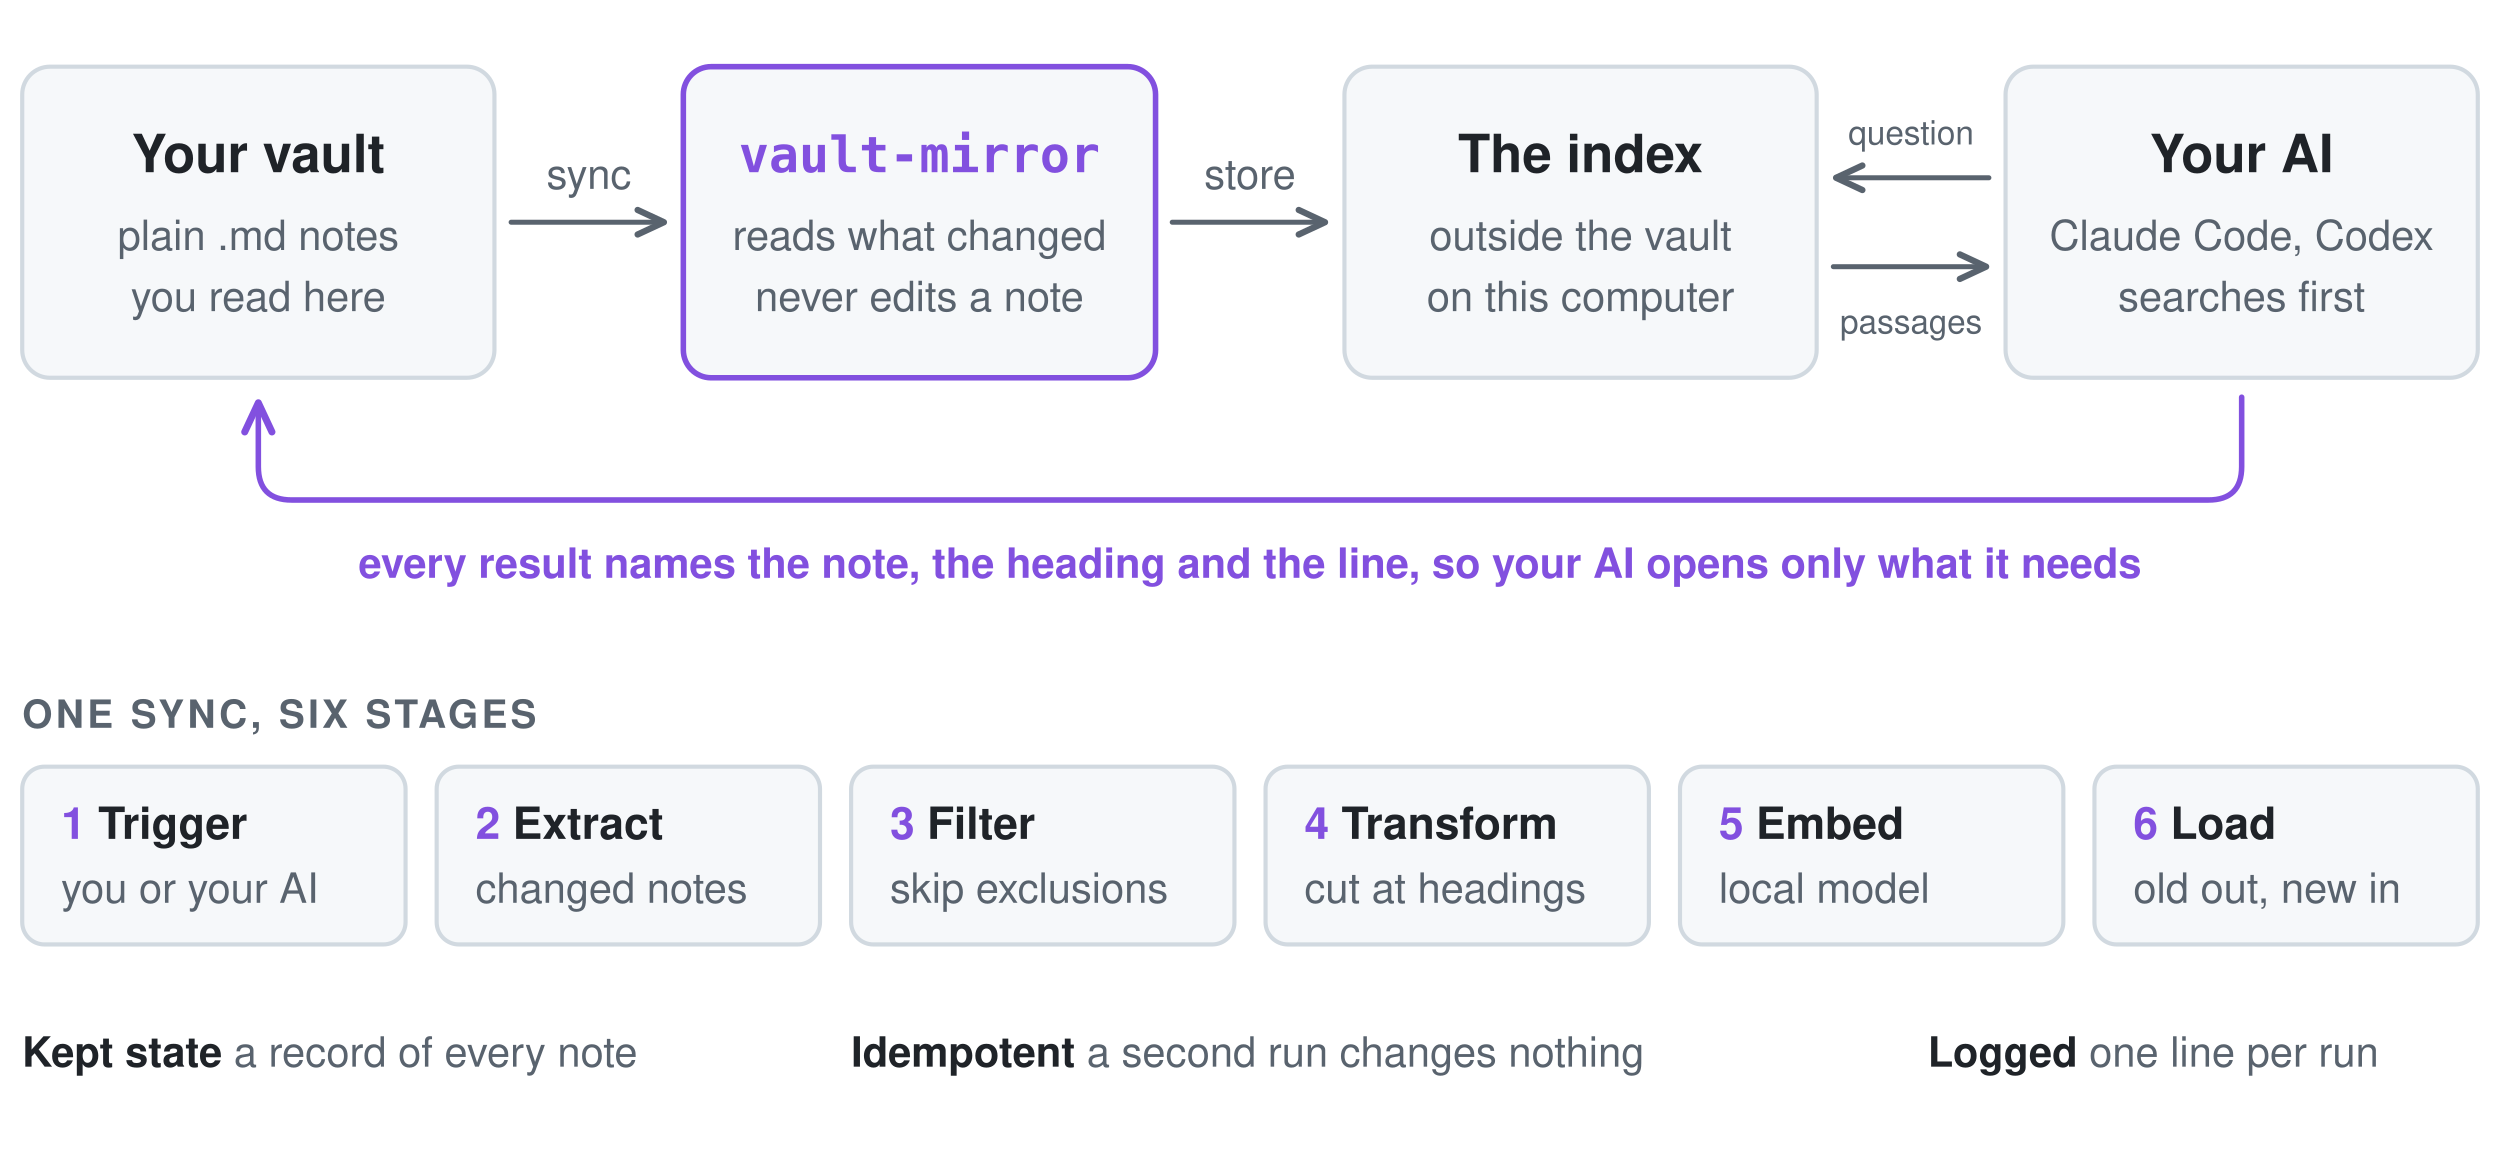
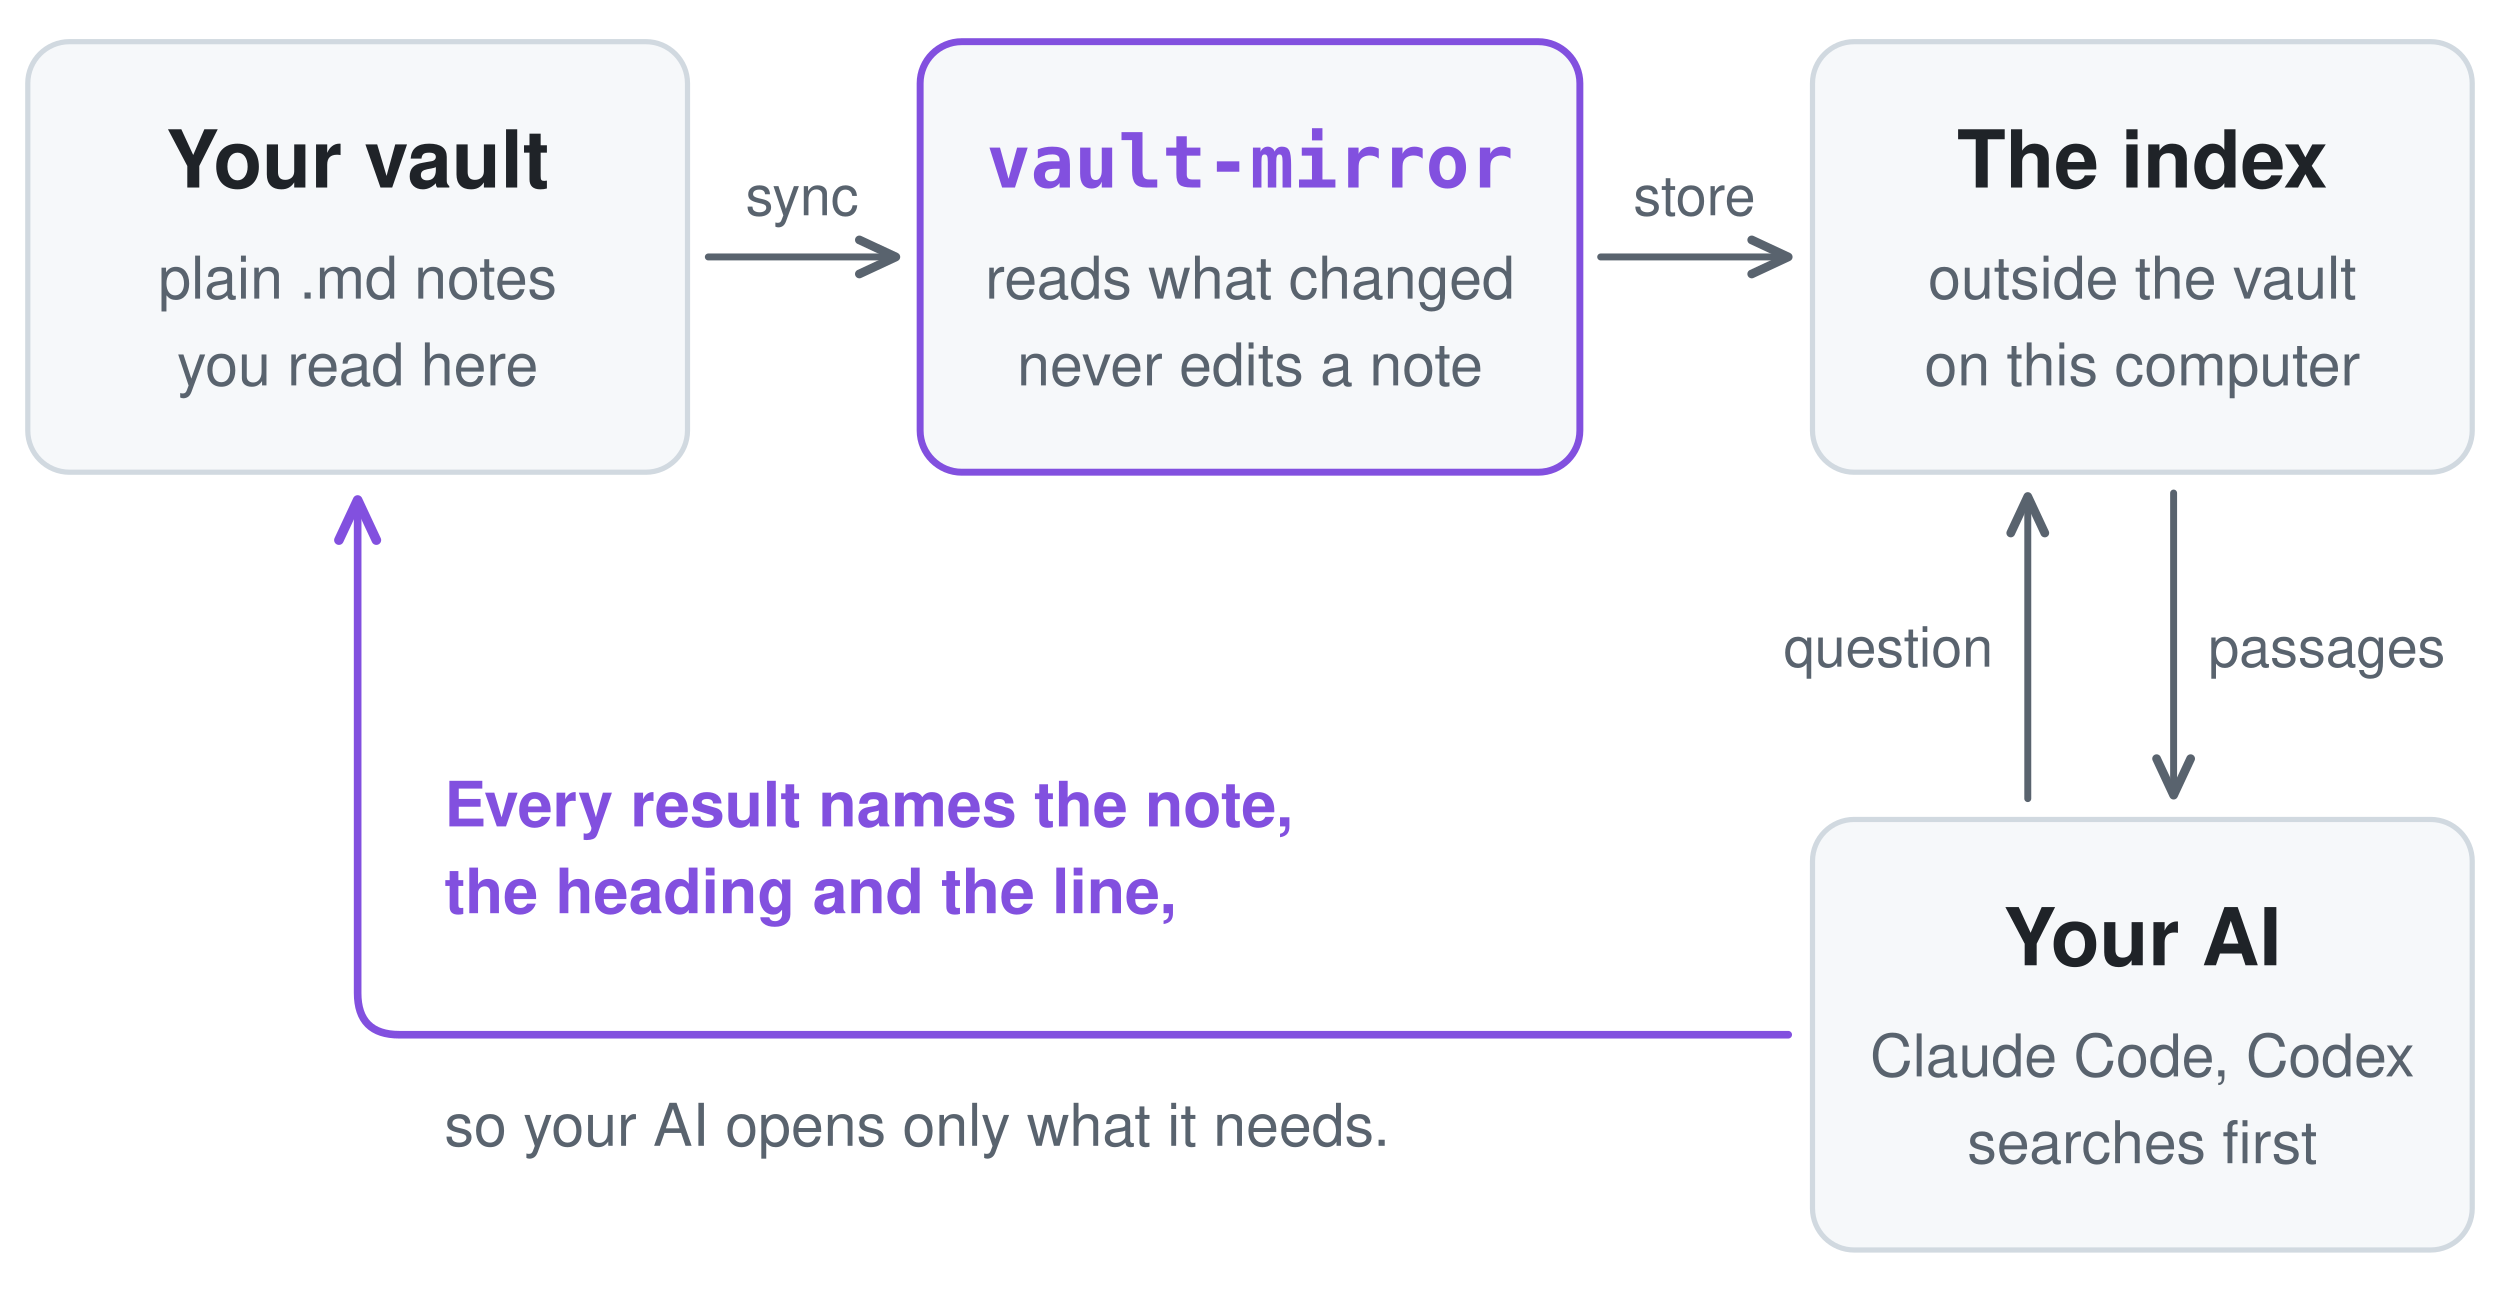
- <svg xmlns="http://www.w3.org/2000/svg" viewBox="0 0 900 418" role="img" aria-labelledby="t d" font-family="ui-sans-serif, -apple-system, 'Segoe UI', Helvetica, Arial, sans-serif">
+ <svg xmlns="http://www.w3.org/2000/svg" viewBox="0 0 720 372" role="img" aria-labelledby="t d" font-family="ui-sans-serif, -apple-system, 'Segoe UI', Helvetica, Arial, sans-serif">
  <defs>
    <marker id="a" viewBox="0 0 10 10" refX="8.5" refY="5" markerWidth="7" markerHeight="7" orient="auto-start-reverse">
      <path d="M1 1.5 8.5 5 1 8.5" fill="none" stroke="#59636e" stroke-width="1.8" stroke-linecap="round" stroke-linejoin="round" />
    </marker>
    <marker id="b" viewBox="0 0 10 10" refX="8.5" refY="5" markerWidth="7" markerHeight="7" orient="auto-start-reverse">
      <path d="M1 1.5 8.5 5 1 8.5" fill="none" stroke="#8250df" stroke-width="1.8" stroke-linecap="round" stroke-linejoin="round" />
    </marker>
  </defs>
-   <g stroke-width="1.5">
-     <rect x="8" y="24" width="170" height="112" rx="10" fill="#f6f8fa" stroke="#d1d9e0" />
-     <rect x="246" y="24" width="170" height="112" rx="10" fill="#f6f8fa" stroke="#8250df" stroke-width="2" />
-     <rect x="484" y="24" width="170" height="112" rx="10" fill="#f6f8fa" stroke="#d1d9e0" />
-     <rect x="722" y="24" width="170" height="112" rx="10" fill="#f6f8fa" stroke="#d1d9e0" />
+   <g stroke-width="1.5" fill="#f6f8fa">
+     <rect x="8" y="12" width="190" height="124" rx="12" stroke="#d1d9e0" />
+     <rect x="265" y="12" width="190" height="124" rx="12" stroke="#8250df" stroke-width="2" />
+     <rect x="522" y="12" width="190" height="124" rx="12" stroke="#d1d9e0" />
+     <rect x="522" y="236" width="190" height="124" rx="12" stroke="#d1d9e0" />
  </g>
-   <g text-anchor="middle" fill="#1f2328" font-size="19" font-weight="600">
-     <text x="93" y="62">Your vault</text>
-     <text x="331" y="62" fill="#8250df" font-family="ui-monospace, SFMono-Regular, Menlo, Consolas, monospace" font-size="18">vault-mirror</text>
-     <text x="569" y="62">The index</text>
-     <text x="807" y="62">Your AI</text>
+   <g text-anchor="middle" fill="#1f2328" font-size="23" font-weight="700">
+     <text x="103" y="54">Your vault</text>
+     <text x="360" y="54" fill="#8250df" font-family="ui-monospace, SFMono-Regular, Menlo, Consolas, monospace" font-size="21">vault-mirror</text>
+     <text x="617" y="54">The index</text>
+     <text x="617" y="278">Your AI</text>
  </g>
-   <g text-anchor="middle" fill="#59636e" font-size="15">
-     <text x="93" y="90">plain .md notes</text>
-     <text x="93" y="112">you read here</text>
-     <text x="331" y="90">reads what changed</text>
-     <text x="331" y="112">never edits a note</text>
-     <text x="569" y="90">outside the vault</text>
-     <text x="569" y="112">on this computer</text>
-     <text x="807" y="90">Claude Code, Codex</text>
-     <text x="807" y="112">searches first</text>
+   <g text-anchor="middle" fill="#59636e" font-size="17">
+     <text x="103" y="86">plain .md notes</text>
+     <text x="103" y="111">you read here</text>
+     <text x="360" y="86">reads what changed</text>
+     <text x="360" y="111">never edits a note</text>
+     <text x="617" y="86">outside the vault</text>
+     <text x="617" y="111">on this computer</text>
+     <text x="617" y="310">Claude Code, Codex</text>
+     <text x="617" y="335">searches first</text>
  </g>
-   <g fill="none" stroke="#59636e" stroke-width="1.8" stroke-linecap="round">
-     <path d="M184 80H239" marker-end="url(#a)" />
-     <path d="M422 80H477" marker-end="url(#a)" />
-     <path d="M716 64H661" marker-end="url(#a)" />
-     <path d="M660 96H715" marker-end="url(#a)" />
+   <g fill="none" stroke="#59636e" stroke-width="2" stroke-linecap="round">
+     <path d="M204 74H258" marker-end="url(#a)" />
+     <path d="M461 74H515" marker-end="url(#a)" />
+     <path d="M584 230V143" marker-end="url(#a)" />
+     <path d="M626 142V229" marker-end="url(#a)" />
  </g>
-   <g text-anchor="middle" fill="#59636e" font-size="15">
-     <text x="212" y="68">sync</text>
-     <text x="450" y="68">store</text>
-     <text x="688" y="52" font-size="12">question</text>
-     <text x="688" y="120" font-size="12">passages</text>
+   <g fill="#59636e" font-size="16">
+     <text x="231" y="62" text-anchor="middle">sync</text>
+     <text x="488" y="62" text-anchor="middle">store</text>
+     <text x="574" y="192" text-anchor="end">question</text>
+     <text x="636" y="192">passages</text>
  </g>
-   <path d="M807 143V168Q807 180 795 180H105Q93 180 93 168V145" fill="none" stroke="#8250df" stroke-width="2" stroke-linecap="round" marker-end="url(#b)" />
-   <text x="450" y="208" text-anchor="middle" fill="#8250df" font-size="15" font-weight="600">every result names the note, the heading and the line, so your AI opens only what it needs</text>
-   <text x="8" y="262" fill="#59636e" font-size="14" font-weight="600" letter-spacing="1.2">ONE SYNC, SIX STAGES</text>
-   <g fill="#f6f8fa" stroke="#d1d9e0" stroke-width="1.5">
-     <rect x="8" y="276" width="138" height="64" rx="8" />
-     <rect x="157.2" y="276" width="138" height="64" rx="8" />
-     <rect x="306.4" y="276" width="138" height="64" rx="8" />
-     <rect x="455.6" y="276" width="138" height="64" rx="8" />
-     <rect x="604.8" y="276" width="138" height="64" rx="8" />
-     <rect x="754" y="276" width="138" height="64" rx="8" />
+   <path d="M515 298H115Q103 298 103 286V144" fill="none" stroke="#8250df" stroke-width="2.2" stroke-linecap="round" marker-end="url(#b)" />
+   <g fill="#8250df" font-size="18" font-weight="700">
+     <text x="128" y="238">Every result names the note,</text>
+     <text x="128" y="263">the heading and the line,</text>
  </g>
-   <g fill="#1f2328" font-size="16" font-weight="600">
-     <text x="22" y="302">
-       <tspan fill="#8250df">1</tspan>  Trigger</text>
-     <text x="171.2" y="302">
-       <tspan fill="#8250df">2</tspan>  Extract</text>
-     <text x="320.4" y="302">
-       <tspan fill="#8250df">3</tspan>  Filter</text>
-     <text x="469.6" y="302">
-       <tspan fill="#8250df">4</tspan>  Transform</text>
-     <text x="618.8" y="302">
-       <tspan fill="#8250df">5</tspan>  Embed</text>
-     <text x="768" y="302">
-       <tspan fill="#8250df">6</tspan>  Load</text>
-   </g>
-   <g fill="#59636e" font-size="15">
-     <text x="22" y="325">you or your AI</text>
-     <text x="171.2" y="325">changed notes</text>
-     <text x="320.4" y="325">skip exclusions</text>
-     <text x="469.6" y="325">cut at headings</text>
-     <text x="618.8" y="325">local model</text>
-     <text x="768" y="325">old out, new in</text>
-   </g>
-   <g font-size="15" fill="#59636e">
-     <text x="8" y="384">
-       <tspan fill="#1f2328" font-weight="600">Kept state</tspan>  a record of every note</text>
-     <text x="306.4" y="384">
-       <tspan fill="#1f2328" font-weight="600">Idempotent</tspan>  a second run changes nothing</text>
-     <text x="694" y="384">
-       <tspan fill="#1f2328" font-weight="600">Logged</tspan>  one line per run</text>
-   </g>
+   <text x="128" y="330" fill="#59636e" font-size="17">so your AI opens only what it needs.</text>
</svg>
